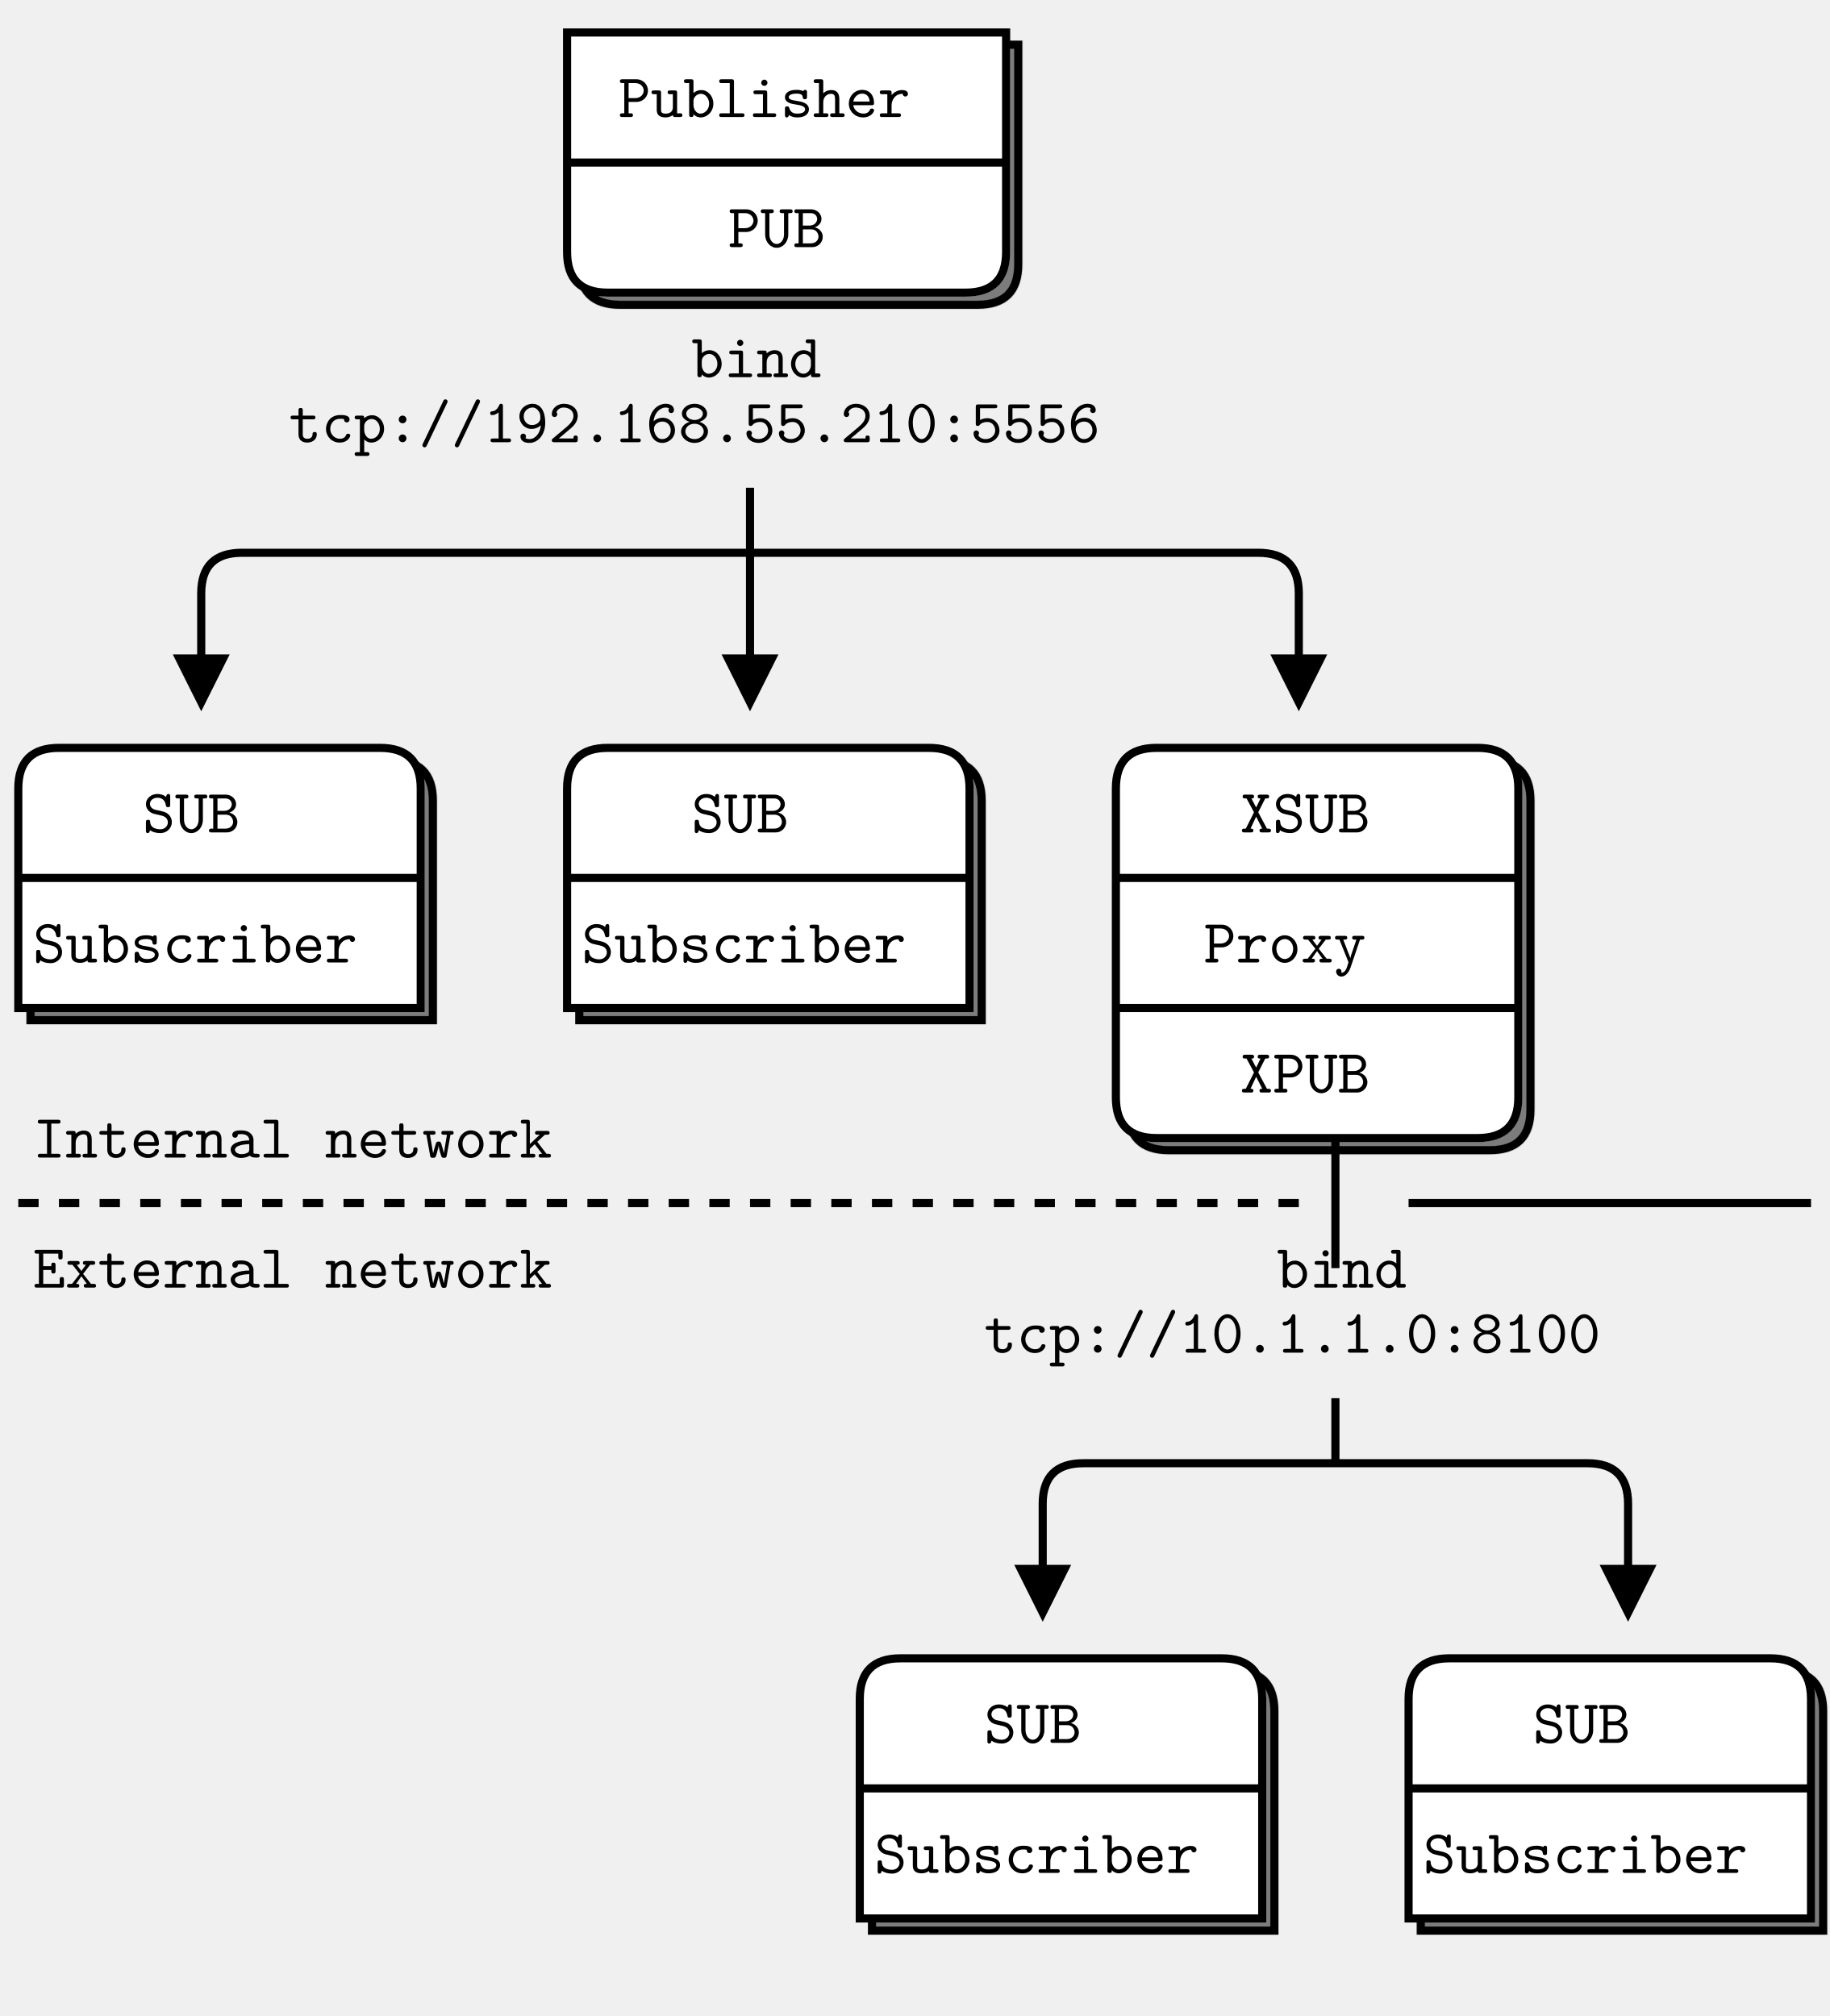
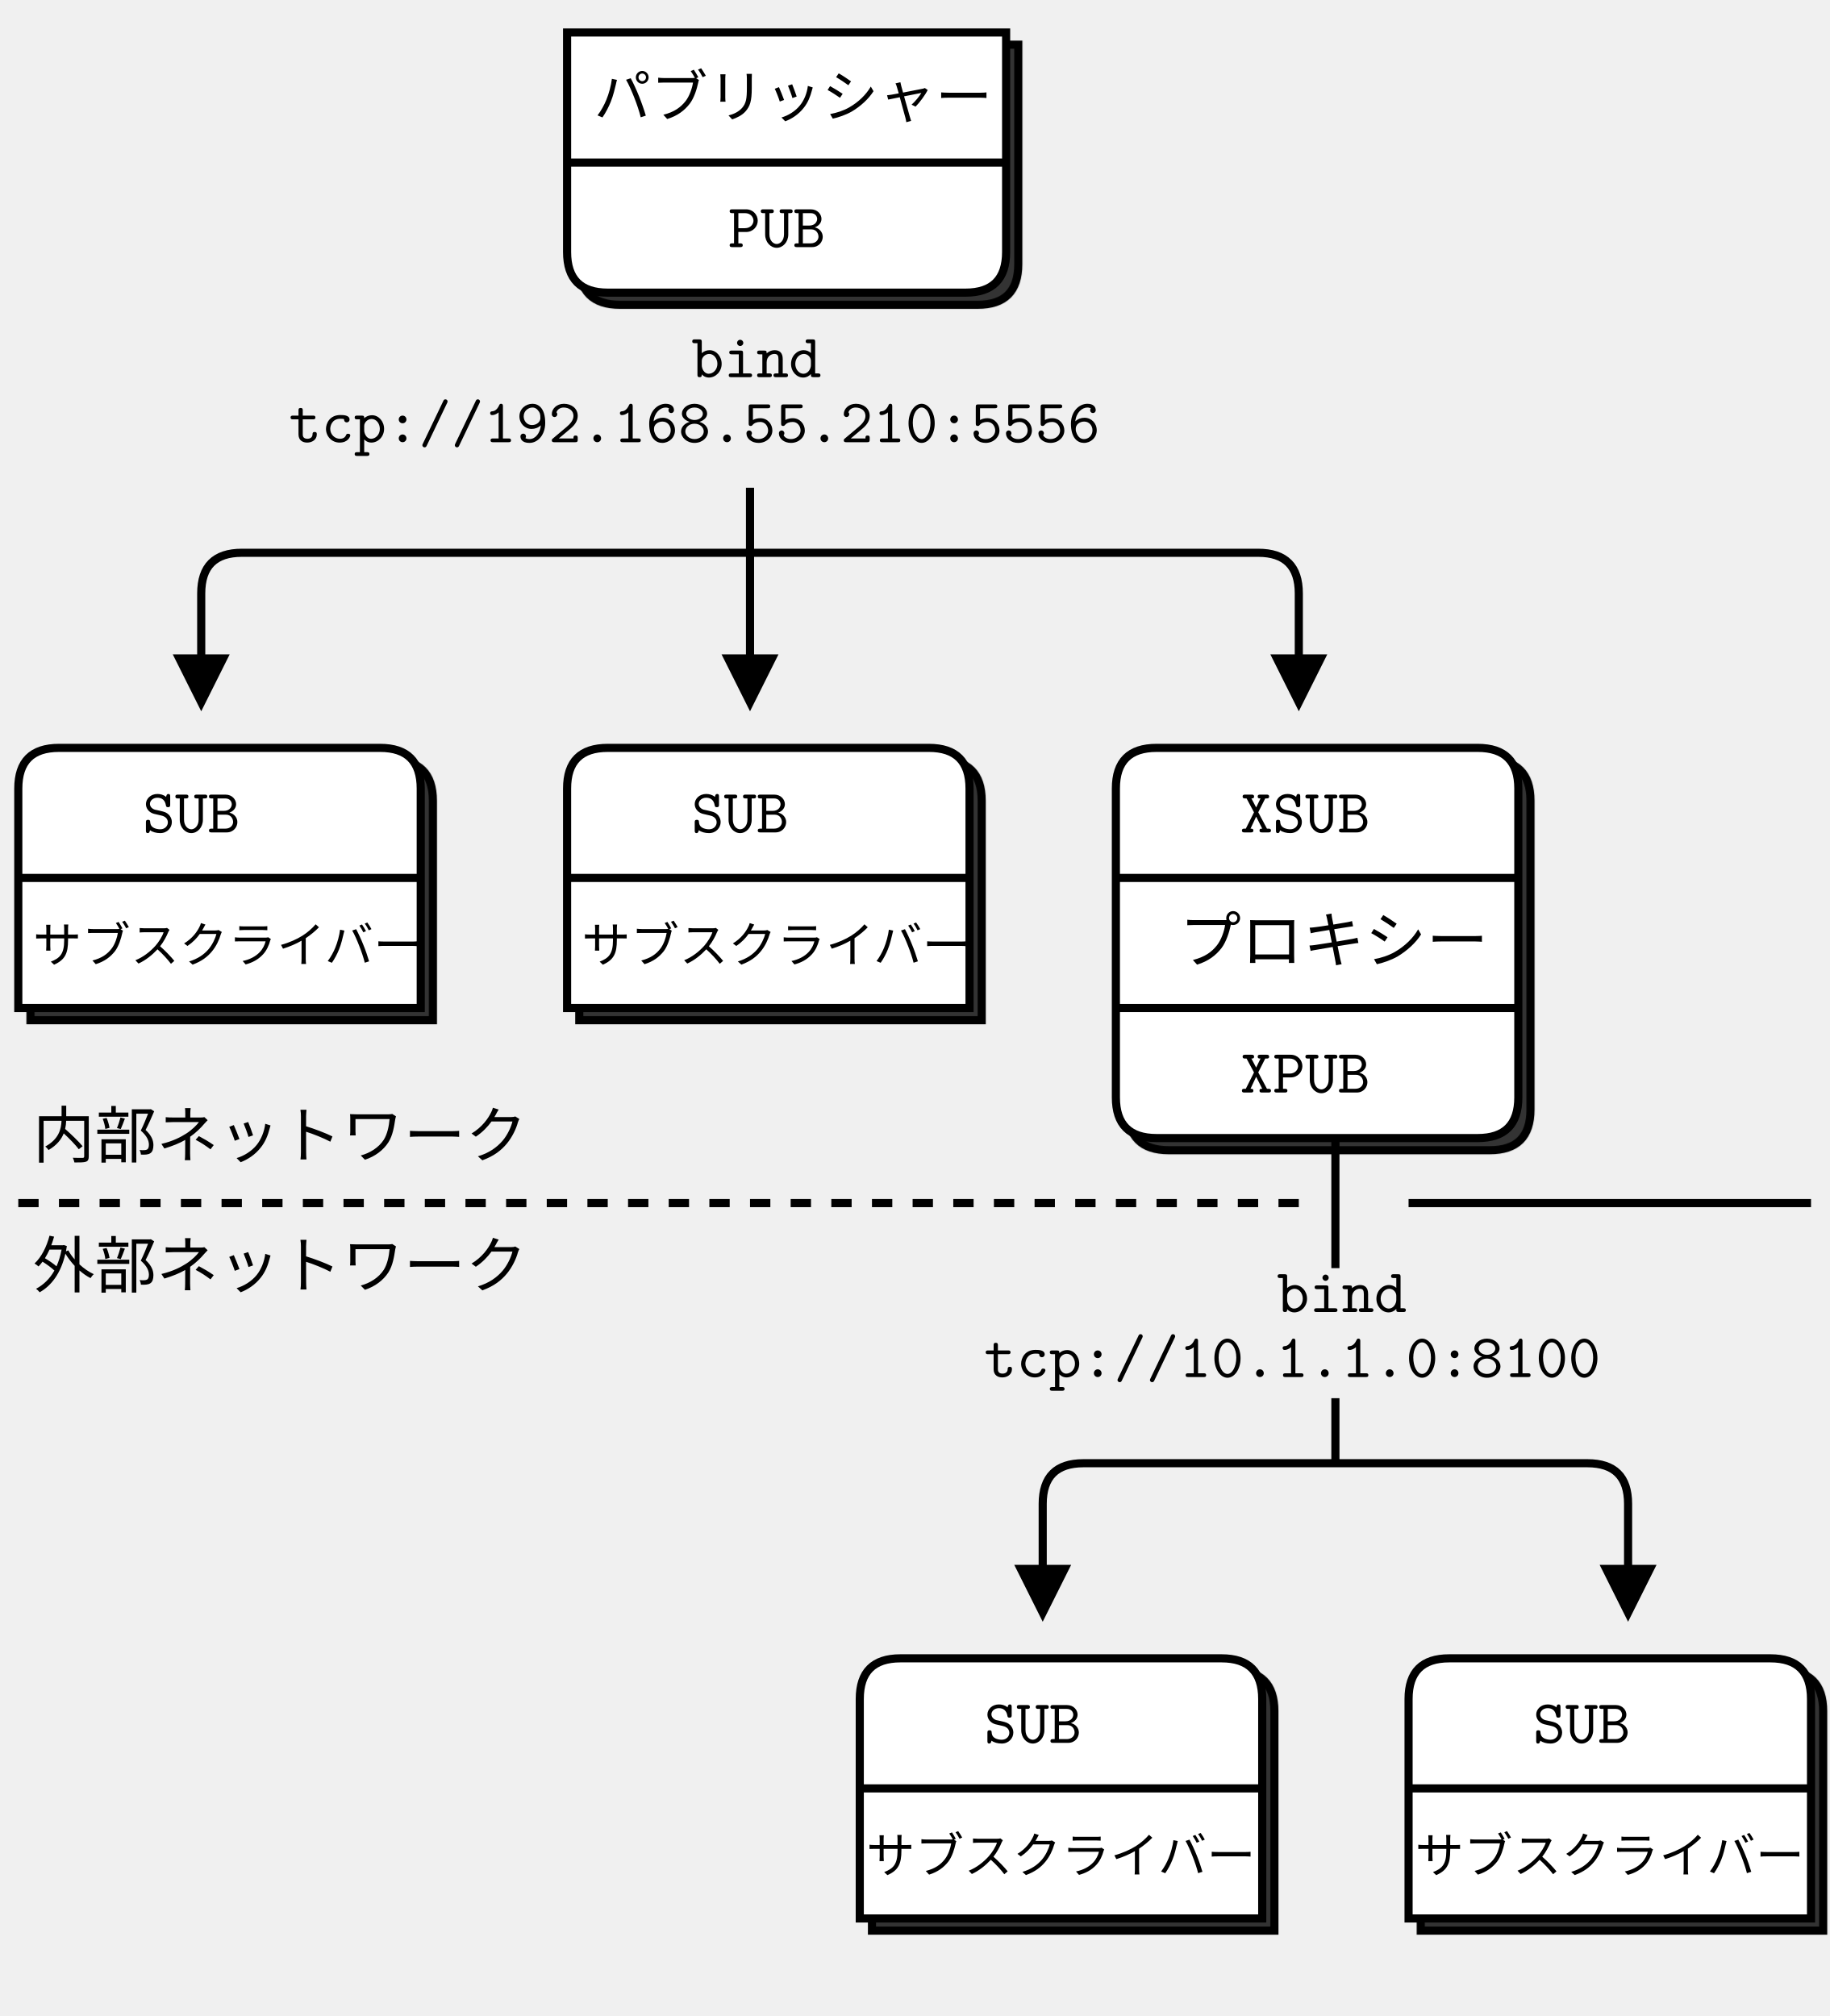
- <svg xmlns="http://www.w3.org/2000/svg" width="450px" height="496px" version="1.1">
-   <defs>
-     <filter id="dsFilter" width="150%" height="150%">
-       <feOffset result="offOut" in="SourceGraphic" dx="3" dy="3" />
-       <feColorMatrix result="matrixOut" in="offOut" type="matrix" values="0.2 0 0 0 0 0 0.2 0 0 0 0 0 0.2 0 0 0 0 0 1 0" />
-       <feBlend in="SourceGraphic" in2="matrixOut" mode="normal" />
+ <svg xmlns="http://www.w3.org/2000/svg" version="1.1" width="450" height="496" id="svg2">
+   <defs id="defs4">
+     <filter width="1.5" height="1.5" color-interpolation-filters="sRGB" id="dsFilter">
+       <feOffset id="feOffset7" dy="3" dx="3" in="SourceGraphic" result="offOut" />
+       <feColorMatrix id="feColorMatrix9" values="0.2 0 0 0 0 0 0.2 0 0 0 0 0 0.2 0 0 0 0 0 1 0" type="matrix" in="offOut" result="matrixOut" />
+       <feBlend in2="matrixOut" mode="normal" in="SourceGraphic" id="feBlend11" />
    </filter>
-     <marker id="iPointer" viewBox="0 0 10 10" refX="5" refY="5" markerUnits="strokeWidth" markerWidth="8" markerHeight="7" orient="auto">
-       <path d="M 10 0 L 10 10 L 0 5 z" />
+     <marker markerUnits="strokeWidth" refX="5" refY="5" markerWidth="8" markerHeight="7" orient="auto" viewBox="0 0 10 10" id="iPointer">
+       <path d="M 10,0 10,10 0,5 z" id="path14" />
    </marker>
-     <marker id="Pointer" viewBox="0 0 10 10" refX="5" refY="5" markerUnits="strokeWidth" markerWidth="8" markerHeight="7" orient="auto">
-       <path d="M 0 0 L 10 5 L 0 10 z" />
+     <marker markerUnits="strokeWidth" refX="5" refY="5" markerWidth="8" markerHeight="7" orient="auto" viewBox="0 0 10 10" id="Pointer">
+       <path d="M 0,0 10,5 0,10 z" id="path17" />
    </marker>
  </defs>
-   <g id="boxes" stroke="black" stroke-width="2" fill="none">
+   <g id="boxes" style="fill:none;stroke:#000000;stroke-width:2">
    <g id="group0">
-       <path id="path0" filter="url(#dsFilter)" fill="#fff" d="M 139.5 8 L 247.5 8 L 247.5 62 Q 247.5 72 237.5 72 L 149.5 72 Q 139.5 72 139.5 62 Z" />
-       <text x="152.1" y="28.8" id="text0" fill="#000" stroke="none" style="font-family:LMMono10,monospace;font-size:15.2px">Publisher </text>
-       <text x="179.1" y="60.8" id="text0" fill="#000" stroke="none" style="font-family:LMMono10,monospace;font-size:15.2px">PUB </text>
+       <path d="m 139.5,8 108,0 0,54 q 0,10 -10,10 l -88,0 q -10,0 -10,-10 z" id="path0" style="fill:#ffffff;filter:url(#dsFilter)" />
+       <text x="146.1" y="28.8" id="text0" style="font-size:14px;fill:#000000;stroke:none;font-family:'LMMono10, monospace'">パブリッシャー</text>
+       <text x="179.1" y="60.8" id="text23" style="font-size:15.2px;fill:#000000;stroke:none;font-family:'LMMono10, monospace'">PUB</text>
    </g>
    <g id="group12">
-       <path id="path12" filter="url(#dsFilter)" fill="#fff" d="M 4.5 194 Q 4.5 184 14.5 184 L 93.5 184 Q 103.5 184 103.5 194 L 103.5 248 L 4.5 248 Z" />
-       <text x="35.1" y="204.8" id="text12" fill="#000" stroke="none" style="font-family:LMMono10,monospace;font-size:15.2px">SUB </text>
-       <text x="8.1" y="236.8" id="text12" fill="#000" stroke="none" style="font-family:LMMono10,monospace;font-size:15.2px">Subscriber </text>
+       <path d="m 4.5,194 q 0,-10 10,-10 l 79,0 q 10,0 10,10 l 0,54 -99,0 z" id="path12" style="fill:#ffffff;filter:url(#dsFilter)" />
+       <text x="35.1" y="204.8" id="text12" style="font-size:15.2px;fill:#000000;stroke:none;font-family:'LMMono10, monospace'">SUB</text>
+       <text x="8.1" y="236.8" id="text28" style="font-size:12px;fill:#000000;stroke:none;font-family:'LMMono10, monospace'">サブスクライバー</text>
    </g>
    <g id="group14">
-       <path id="path14" filter="url(#dsFilter)" fill="#fff" d="M 139.5 194 Q 139.5 184 149.5 184 L 228.5 184 Q 238.5 184 238.5 194 L 238.5 248 L 139.5 248 Z" />
-       <text x="170.1" y="204.8" id="text14" fill="#000" stroke="none" style="font-family:LMMono10,monospace;font-size:15.2px">SUB </text>
-       <text x="143.1" y="236.8" id="text14" fill="#000" stroke="none" style="font-family:LMMono10,monospace;font-size:15.2px">Subscriber </text>
+       <path d="m 139.5,194 q 0,-10 10,-10 l 79,0 q 10,0 10,10 l 0,54 -99,0 z" id="path31" style="fill:#ffffff;filter:url(#dsFilter)" />
+       <text x="170.1" y="204.8" id="text14" style="font-size:15.2px;fill:#000000;stroke:none;font-family:'LMMono10, monospace'">SUB</text>
+       <text x="143.1" y="236.8" id="text34" style="font-size:12px;fill:#000000;stroke:none;font-family:'LMMono10, monospace'">サブスクライバー</text>
    </g>
    <g id="group16">
-       <path id="path16" filter="url(#dsFilter)" fill="#fff" d="M 274.5 194 Q 274.5 184 284.5 184 L 363.5 184 Q 373.5 184 373.5 194 L 373.5 270 Q 373.5 280 363.5 280 L 284.5 280 Q 274.5 280 274.5 270 Z" />
-       <text x="305.1" y="204.8" id="text16" fill="#000" stroke="none" style="font-family:LMMono10,monospace;font-size:15.2px">XSUB </text>
-       <text x="296.1" y="236.8" id="text16" fill="#000" stroke="none" style="font-family:LMMono10,monospace;font-size:15.2px">Proxy </text>
-       <text x="305.1" y="268.8" id="text16" fill="#000" stroke="none" style="font-family:LMMono10,monospace;font-size:15.2px">XPUB </text>
+       <path d="m 274.5,194 q 0,-10 10,-10 l 79,0 q 10,0 10,10 l 0,76 q 0,10 -10,10 l -79,0 q -10,0 -10,-10 z" id="path16" style="fill:#ffffff;filter:url(#dsFilter)" />
+       <text x="305.1" y="204.8" id="text16" style="font-size:15.2px;fill:#000000;stroke:none;font-family:'LMMono10, monospace'">XSUB</text>
+       <text x="290.1" y="236.8" id="text39" style="font-size:15.2px;fill:#000000;stroke:none;font-family:'LMMono10, monospace'">プロキシー</text>
+       <text x="305.1" y="268.8" id="text41" style="font-size:15.2px;fill:#000000;stroke:none;font-family:'LMMono10, monospace'">XPUB</text>
    </g>
    <g id="group39">
-       <path id="path39" filter="url(#dsFilter)" fill="#fff" d="M 211.5 418 Q 211.5 408 221.5 408 L 300.5 408 Q 310.5 408 310.5 418 L 310.5 472 L 211.5 472 Z" />
-       <text x="242.1" y="428.8" id="text39" fill="#000" stroke="none" style="font-family:LMMono10,monospace;font-size:15.2px">SUB </text>
-       <text x="215.1" y="460.8" id="text39" fill="#000" stroke="none" style="font-family:LMMono10,monospace;font-size:15.2px">Subscriber </text>
+       <path d="m 211.5,418 q 0,-10 10,-10 l 79,0 q 10,0 10,10 l 0,54 -99,0 z" id="path39" style="fill:#ffffff;filter:url(#dsFilter)" />
+       <text x="242.1" y="428.8" id="text45" style="font-size:15.2px;fill:#000000;stroke:none;font-family:'LMMono10, monospace'">SUB</text>
+       <text x="213.1" y="460.8" id="text47" style="font-size:12px;fill:#000000;stroke:none;font-family:'LMMono10, monospace'">サブスクライバー</text>
    </g>
    <g id="group41">
-       <path id="path41" filter="url(#dsFilter)" fill="#fff" d="M 346.5 418 Q 346.5 408 356.5 408 L 435.5 408 Q 445.5 408 445.5 418 L 445.5 472 L 346.5 472 Z" />
-       <text x="377.1" y="428.8" id="text41" fill="#000" stroke="none" style="font-family:LMMono10,monospace;font-size:15.2px">SUB </text>
-       <text x="350.1" y="460.8" id="text41" fill="#000" stroke="none" style="font-family:LMMono10,monospace;font-size:15.2px">Subscriber </text>
+       <path d="m 346.5,418 q 0,-10 10,-10 l 79,0 q 10,0 10,10 l 0,54 -99,0 z" id="path41" style="fill:#ffffff;filter:url(#dsFilter)" />
+       <text x="377.1" y="428.8" id="text51" style="font-size:15.2px;fill:#000000;stroke:none;font-family:'LMMono10, monospace'">SUB</text>
+       <text x="348.1" y="460.8" id="text53" style="font-size:12px;fill:#000000;stroke:none;font-family:'LMMono10, monospace'">サブスクライバー</text>
    </g>
  </g>
-   <g id="lines" stroke="black" stroke-width="2" fill="none">
+   <g id="lines" style="fill:none;stroke:#000000;stroke-width:2">
    <g id="group64">
-       <path id="path64" d="M 4.5 216 L 103.5 216 " />
+       <path d="m 4.5,216 99,0" id="path64" />
    </g>
    <g id="group70">
-       <path id="path70" stroke-dasharray="5 5" d="M 4.5 296 L 319.5 296 " />
+       <path d="m 4.5,296 315,0" id="path70" style="stroke-dasharray:5, 5" />
    </g>
    <g id="group217">
-       <path id="path217" marker-start="url(#iPointer)" marker-end="url(#Pointer)" d="M 49.5 168 L 49.5 146 Q 49.5 136 59.5 136 L 184.5 136 L 309.5 136 Q 319.5 136 319.5 146 L 319.5 168 " />
+       <path d="m 49.5,168 0,-22 q 0,-10 10,-10 l 125,0 125,0 q 10,0 10,10 l 0,22" id="path217" style="marker-start:url(#iPointer);marker-end:url(#Pointer)" />
    </g>
    <g id="group519">
-       <path id="path519" d="M 139.5 40 L 247.5 40 " />
+       <path d="m 139.5,40 108,0" id="path519" />
    </g>
    <g id="group531">
-       <path id="path531" d="M 139.5 216 L 238.5 216 " />
+       <path d="m 139.5,216 99,0" id="path531" />
    </g>
    <g id="group681">
-       <path id="path681" marker-end="url(#Pointer)" d="M 184.5 120 L 184.5 136 L 184.5 168 " />
+       <path d="m 184.5,120 0,16 0,32" id="path681" style="marker-end:url(#Pointer)" />
    </g>
    <g id="group794">
-       <path id="path794" d="M 211.5 440 L 310.5 440 " />
+       <path d="m 211.5,440 99,0" id="path794" />
    </g>
    <g id="group947">
-       <path id="path947" marker-start="url(#iPointer)" marker-end="url(#Pointer)" d="M 256.5 392 L 256.5 370 Q 256.5 360 266.5 360 L 328.5 360 L 390.5 360 Q 400.5 360 400.5 370 L 400.5 392 " />
+       <path d="m 256.5,392 0,-22 q 0,-10 10,-10 l 62,0 62,0 q 10,0 10,10 l 0,22" id="path947" style="marker-start:url(#iPointer);marker-end:url(#Pointer)" />
    </g>
    <g id="group998">
-       <path id="path998" d="M 274.5 216 L 373.5 216 " />
+       <path d="m 274.5,216 99,0" id="path998" />
    </g>
    <g id="group1001">
-       <path id="path1001" d="M 274.5 248 L 373.5 248 " />
+       <path d="m 274.5,248 99,0" id="path1001" />
    </g>
    <g id="group1190">
-       <path id="path1190" d="M 328.5 280 L 328.5 312 " />
+       <path d="m 328.5,280 0,32" id="path1190" />
    </g>
    <g id="group1195">
-       <path id="path1195" d="M 328.5 344 L 328.5 360 " />
+       <path d="m 328.5,344 0,16" id="path1195" />
    </g>
    <g id="group1254">
-       <path id="path1254" d="M 346.5 296 L 445.5 296 " />
+       <path d="m 346.5,296 99,0" id="path1254" />
    </g>
    <g id="group1263">
-       <path id="path1263" d="M 346.5 440 L 445.5 440 " />
+       <path d="m 346.5,440 99,0" id="path1263" />
    </g>
  </g>
-   <g id="text" fill="black" style="font-family:LMMono10,monospace;font-size:15.2px">
-     <text x="170.1" y="92.8" id="text2" fill="#000">bind</text>
-     <text x="71.1" y="108.8" id="text3" fill="#000">tcp://192.168.55.210:5556</text>
-     <text x="8.1" y="284.8" id="text11" fill="#000">Internal network </text>
-     <text x="8.1" y="316.8" id="text12" fill="#000">External network </text>
-     <text x="314.1" y="316.8" id="text13" fill="#000">bind</text>
-     <text x="242.1" y="332.8" id="text14" fill="#000">tcp://10.1.1.0:8100</text>
+   <g id="text" style="font-size:15.2px;fill:#000000;font-family:'LMMono10, monospace'">
+     <text x="170.1" y="92.8" id="text2" style="fill:#000000">bind</text>
+     <text x="71.1" y="108.8" id="text3" style="fill:#000000">tcp://192.168.55.210:5556</text>
+     <text x="8.1" y="284.8" id="text11" style="fill:#000000">内部ネットワーク</text>
+     <text x="8.1" y="316.8" id="text88" style="fill:#000000">外部ネットワーク</text>
+     <text x="314.1" y="322.8" id="text13" style="fill:#000000">bind</text>
+     <text x="242.1" y="338.8" id="text91" style="fill:#000000">tcp://10.1.1.0:8100</text>
  </g>
</svg>
